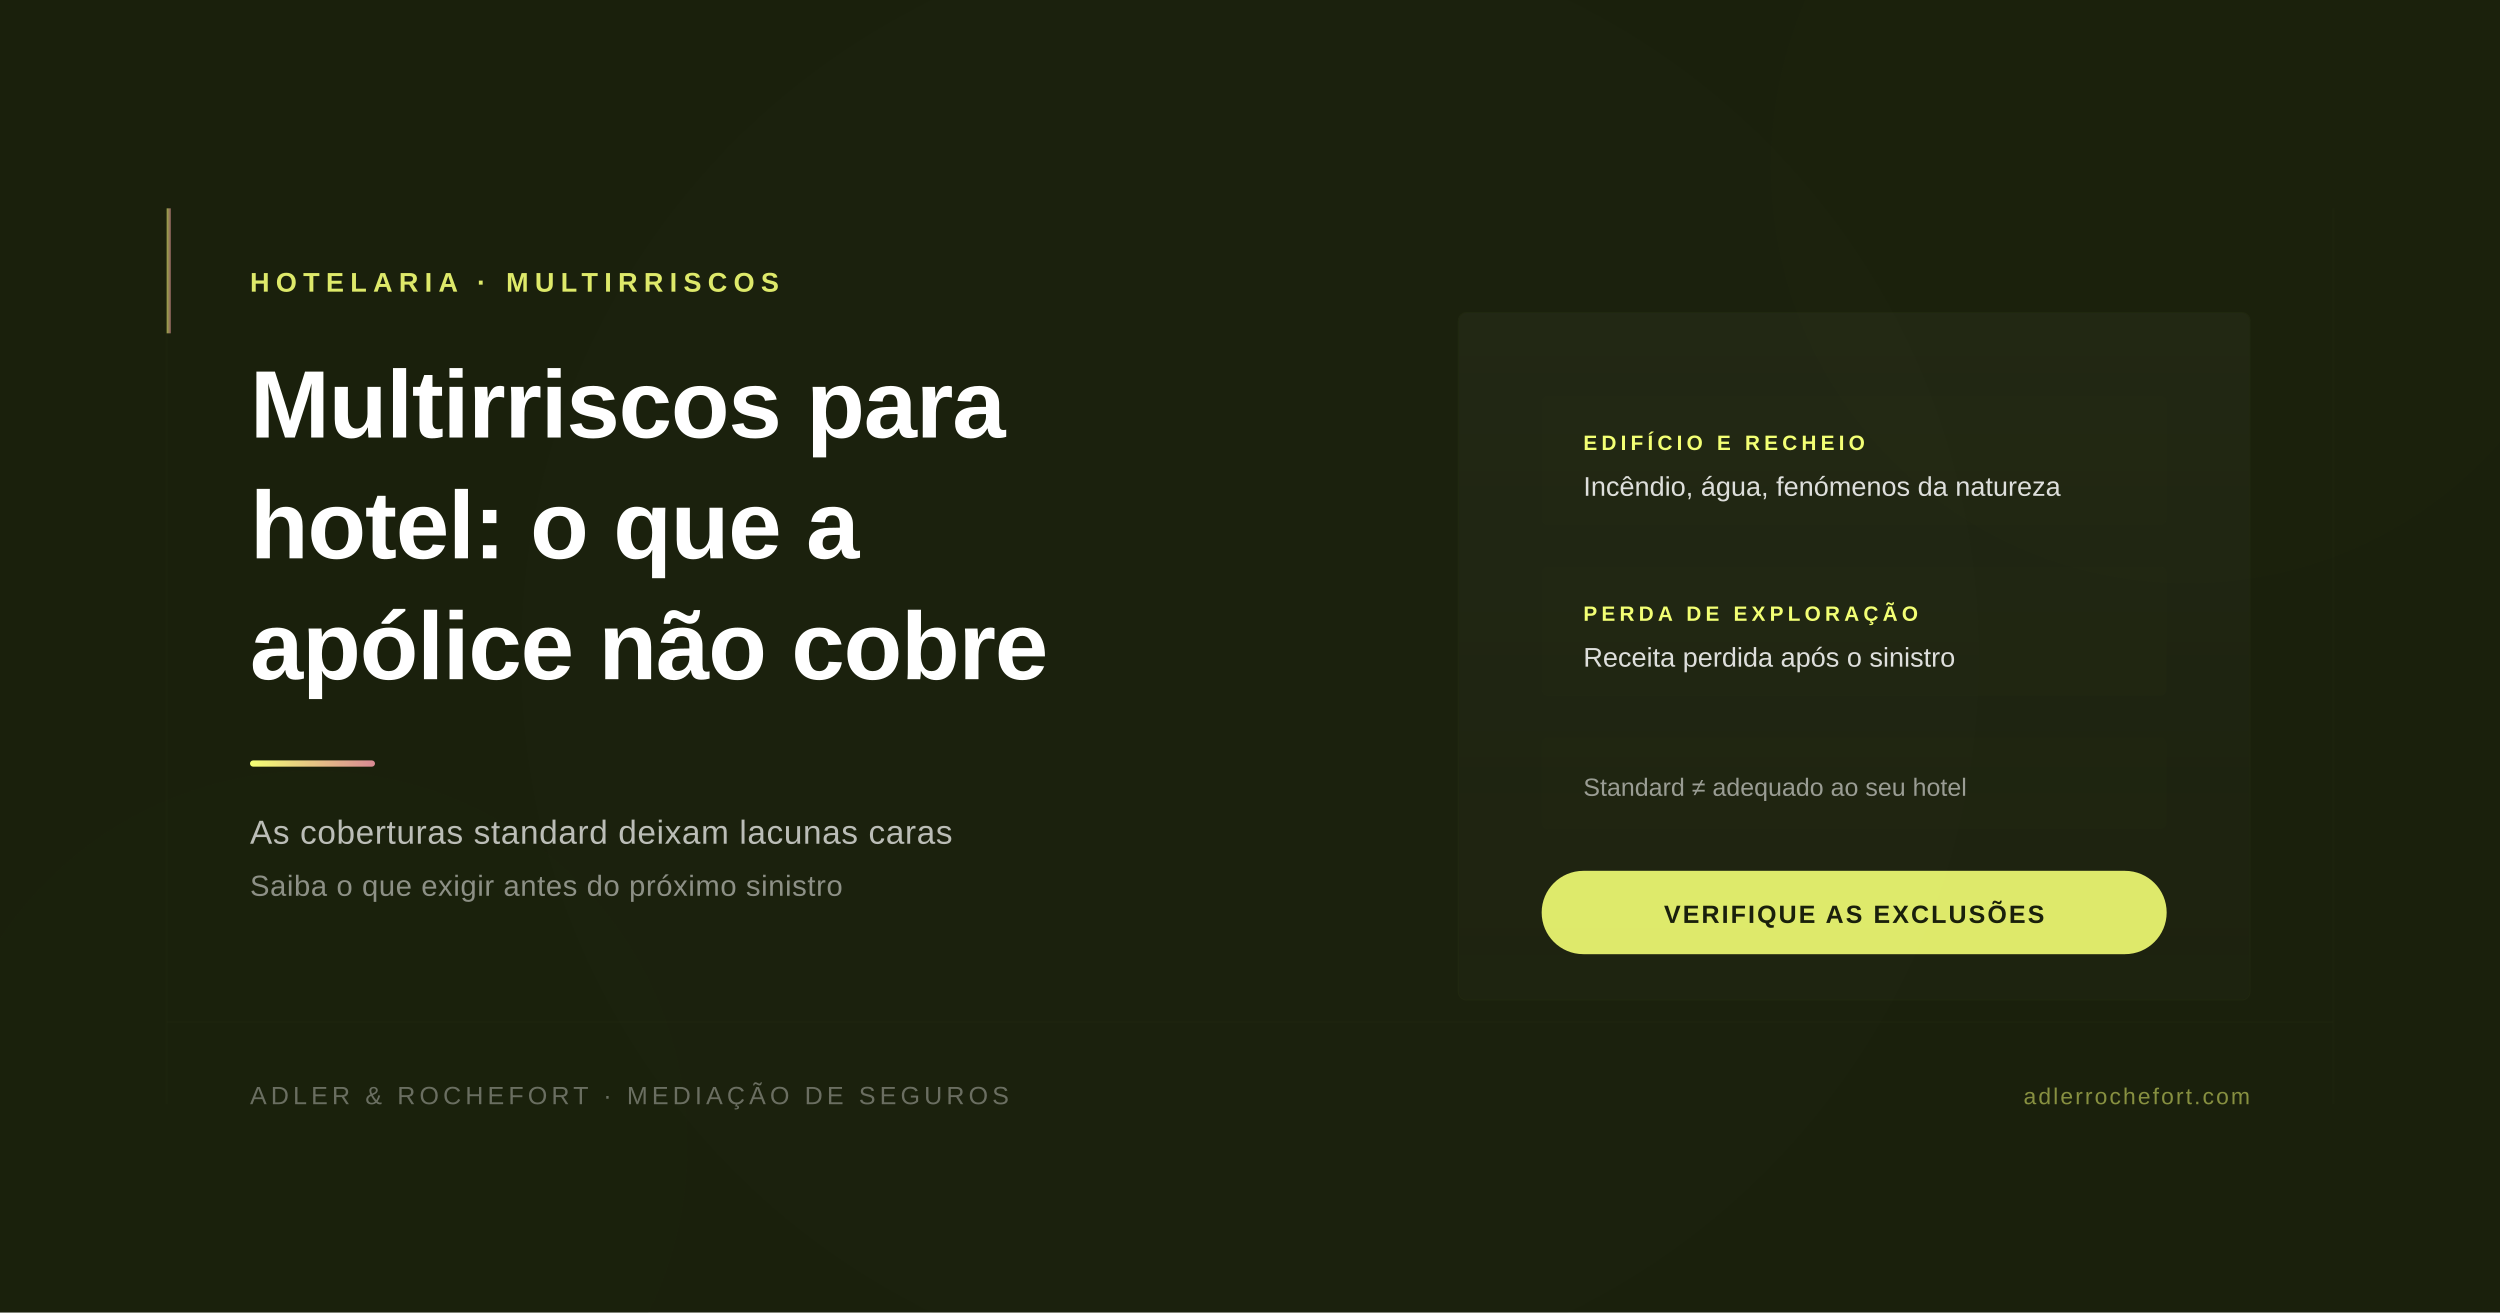
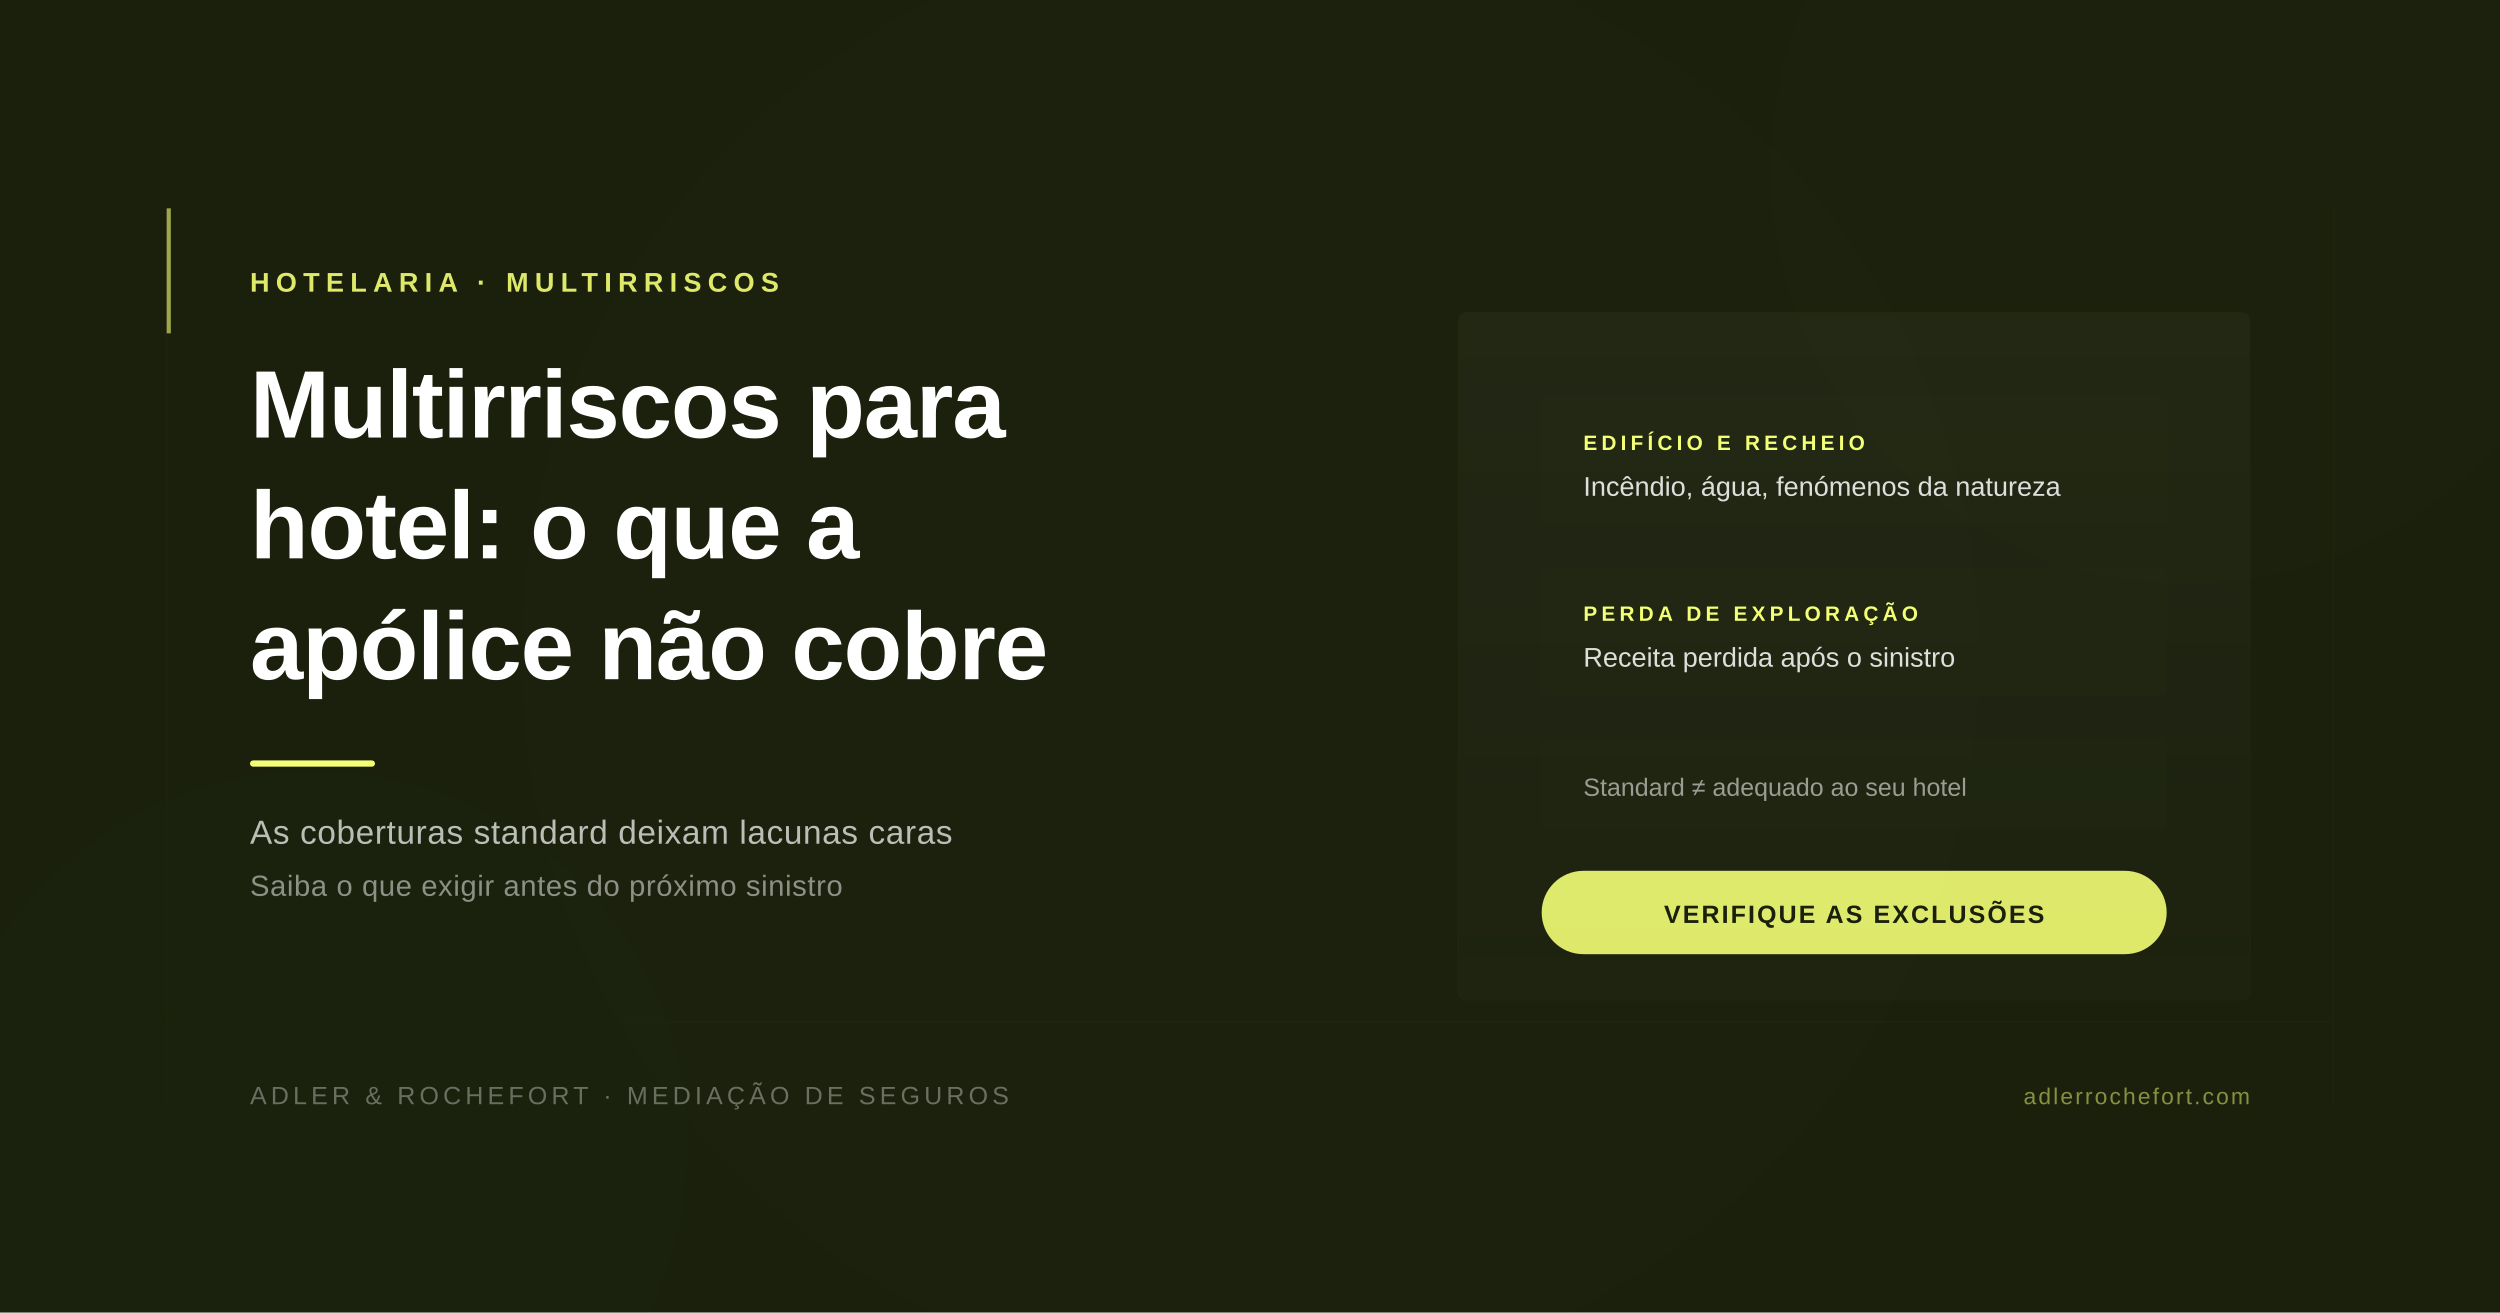
<svg xmlns="http://www.w3.org/2000/svg" viewBox="0 0 1200 630" width="1200" height="630">
  <defs>
    <linearGradient id="bg" x1="0%" y1="0%" x2="100%" y2="100%">
      <stop offset="0%" style="stop-color:#1A200C;stop-opacity:1" />
      <stop offset="100%" style="stop-color:#1A200C;stop-opacity:1" />
    </linearGradient>
    <linearGradient id="accent" x1="0%" y1="0%" x2="100%" y2="0%">
      <stop offset="0%" style="stop-color:#F3FF74;stop-opacity:1" />
-       <stop offset="100%" style="stop-color:#D98A94;stop-opacity:1" />
+       <stop offset="100%" style="stop-color:#F3FF74;stop-opacity:1" />
    </linearGradient>
    <linearGradient id="cardBg" x1="0%" y1="0%" x2="0%" y2="100%">
      <stop offset="0%" style="stop-color:#F5F1E8;stop-opacity:0.08" />
      <stop offset="100%" style="stop-color:#F5F1E8;stop-opacity:0.03" />
    </linearGradient>
  </defs>
  <rect width="1200" height="630" fill="url(#bg)" />
  <circle cx="1050" cy="80" r="200" fill="#283113" opacity="0.08" />
  <circle cx="150" cy="550" r="180" fill="#283113" opacity="0.06" />
  <circle cx="600" cy="315" r="350" fill="#283113" opacity="0.04" />
  <line x1="80" y1="100" x2="80" y2="530" stroke="#283113" stroke-width="1" opacity="0.15" />
  <line x1="1120" y1="100" x2="1120" y2="530" stroke="#283113" stroke-width="1" opacity="0.15" />
  <rect x="80" y="100" width="2" height="60" fill="url(#accent)" opacity="0.6" />
  <text x="120" y="140" font-family="'Montserrat', 'Segoe UI', Arial, sans-serif" font-size="13" font-weight="700" letter-spacing="3" fill="#F3FF74" opacity="0.9">HOTELARIA · MULTIRRISCOS</text>
  <text x="120" y="210" font-family="'Montserrat', 'Segoe UI', Arial, sans-serif" font-size="46" font-weight="700" fill="#FFFFFF" letter-spacing="-0.5">
    <tspan x="120" dy="0">Multirriscos para</tspan>
    <tspan x="120" dy="58">hotel: o que a</tspan>
    <tspan x="120" dy="58">apólice não cobre</tspan>
  </text>
  <rect x="120" y="365" width="60" height="3" fill="url(#accent)" rx="1.5" />
  <text x="120" y="405" font-family="'Montserrat', 'Segoe UI', Arial, sans-serif" font-size="16" fill="#FFFFFF" opacity="0.7" letter-spacing="0.3">
    <tspan x="120" dy="0">As coberturas standard deixam lacunas caras</tspan>
  </text>
  <text x="120" y="430" font-family="'Montserrat', 'Segoe UI', Arial, sans-serif" font-size="14" fill="#FFFFFF" opacity="0.5" letter-spacing="0.3">
    <tspan x="120" dy="0">Saiba o que exigir antes do próximo sinistro</tspan>
  </text>
  <g transform="translate(700, 150)">
    <rect x="0" y="0" width="380" height="330" rx="4" fill="url(#cardBg)" stroke="#283113" stroke-width="0.5" opacity="0.4" />
    <g transform="translate(40, 40)">
      <rect width="300" height="62" rx="3" fill="#283113" opacity="0.15" />
      <text x="20" y="26" font-family="'Montserrat', 'Segoe UI', Arial, sans-serif" font-size="10" font-weight="600" fill="#F3FF74" letter-spacing="2">EDIFÍCIO E RECHEIO</text>
      <text x="20" y="48" font-family="'Montserrat', 'Segoe UI', Arial, sans-serif" font-size="13" font-weight="500" fill="#FFFFFF" opacity="0.85">Incêndio, água, fenómenos da natureza</text>
    </g>
    <g transform="translate(40, 122)">
      <rect width="300" height="62" rx="3" fill="#283113" opacity="0.15" />
      <text x="20" y="26" font-family="'Montserrat', 'Segoe UI', Arial, sans-serif" font-size="10" font-weight="600" fill="#F3FF74" letter-spacing="2">PERDA DE EXPLORAÇÃO</text>
      <text x="20" y="48" font-family="'Montserrat', 'Segoe UI', Arial, sans-serif" font-size="13" font-weight="500" fill="#FFFFFF" opacity="0.85">Receita perdida após o sinistro</text>
    </g>
    <g transform="translate(40, 204)">
      <rect width="300" height="44" rx="3" fill="#283113" opacity="0.10" />
      <text x="20" y="28" font-family="'Montserrat', 'Segoe UI', Arial, sans-serif" font-size="12" font-weight="400" fill="#FFFFFF" opacity="0.55">Standard ≠ adequado ao seu hotel</text>
    </g>
    <g transform="translate(40, 268)">
      <rect width="300" height="40" rx="20" fill="#F3FF74" opacity="0.9" />
      <text x="150" y="25" font-family="'Montserrat', 'Segoe UI', Arial, sans-serif" font-size="12" font-weight="700" fill="#1A200C" text-anchor="middle" letter-spacing="1">VERIFIQUE AS EXCLUSÕES</text>
    </g>
  </g>
  <rect x="80" y="490" width="1040" height="1" fill="#283113" opacity="0.15" />
  <text x="120" y="530" font-family="'Montserrat', 'Segoe UI', Arial, sans-serif" font-size="12" fill="#FFFFFF" opacity="0.35" letter-spacing="2">ADLER &amp; ROCHEFORT · MEDIAÇÃO DE SEGUROS</text>
  <text x="1080" y="530" font-family="'Montserrat', 'Segoe UI', Arial, sans-serif" font-size="11" fill="#F3FF74" opacity="0.5" letter-spacing="1" text-anchor="end">adlerrochefort.com</text>
</svg>
